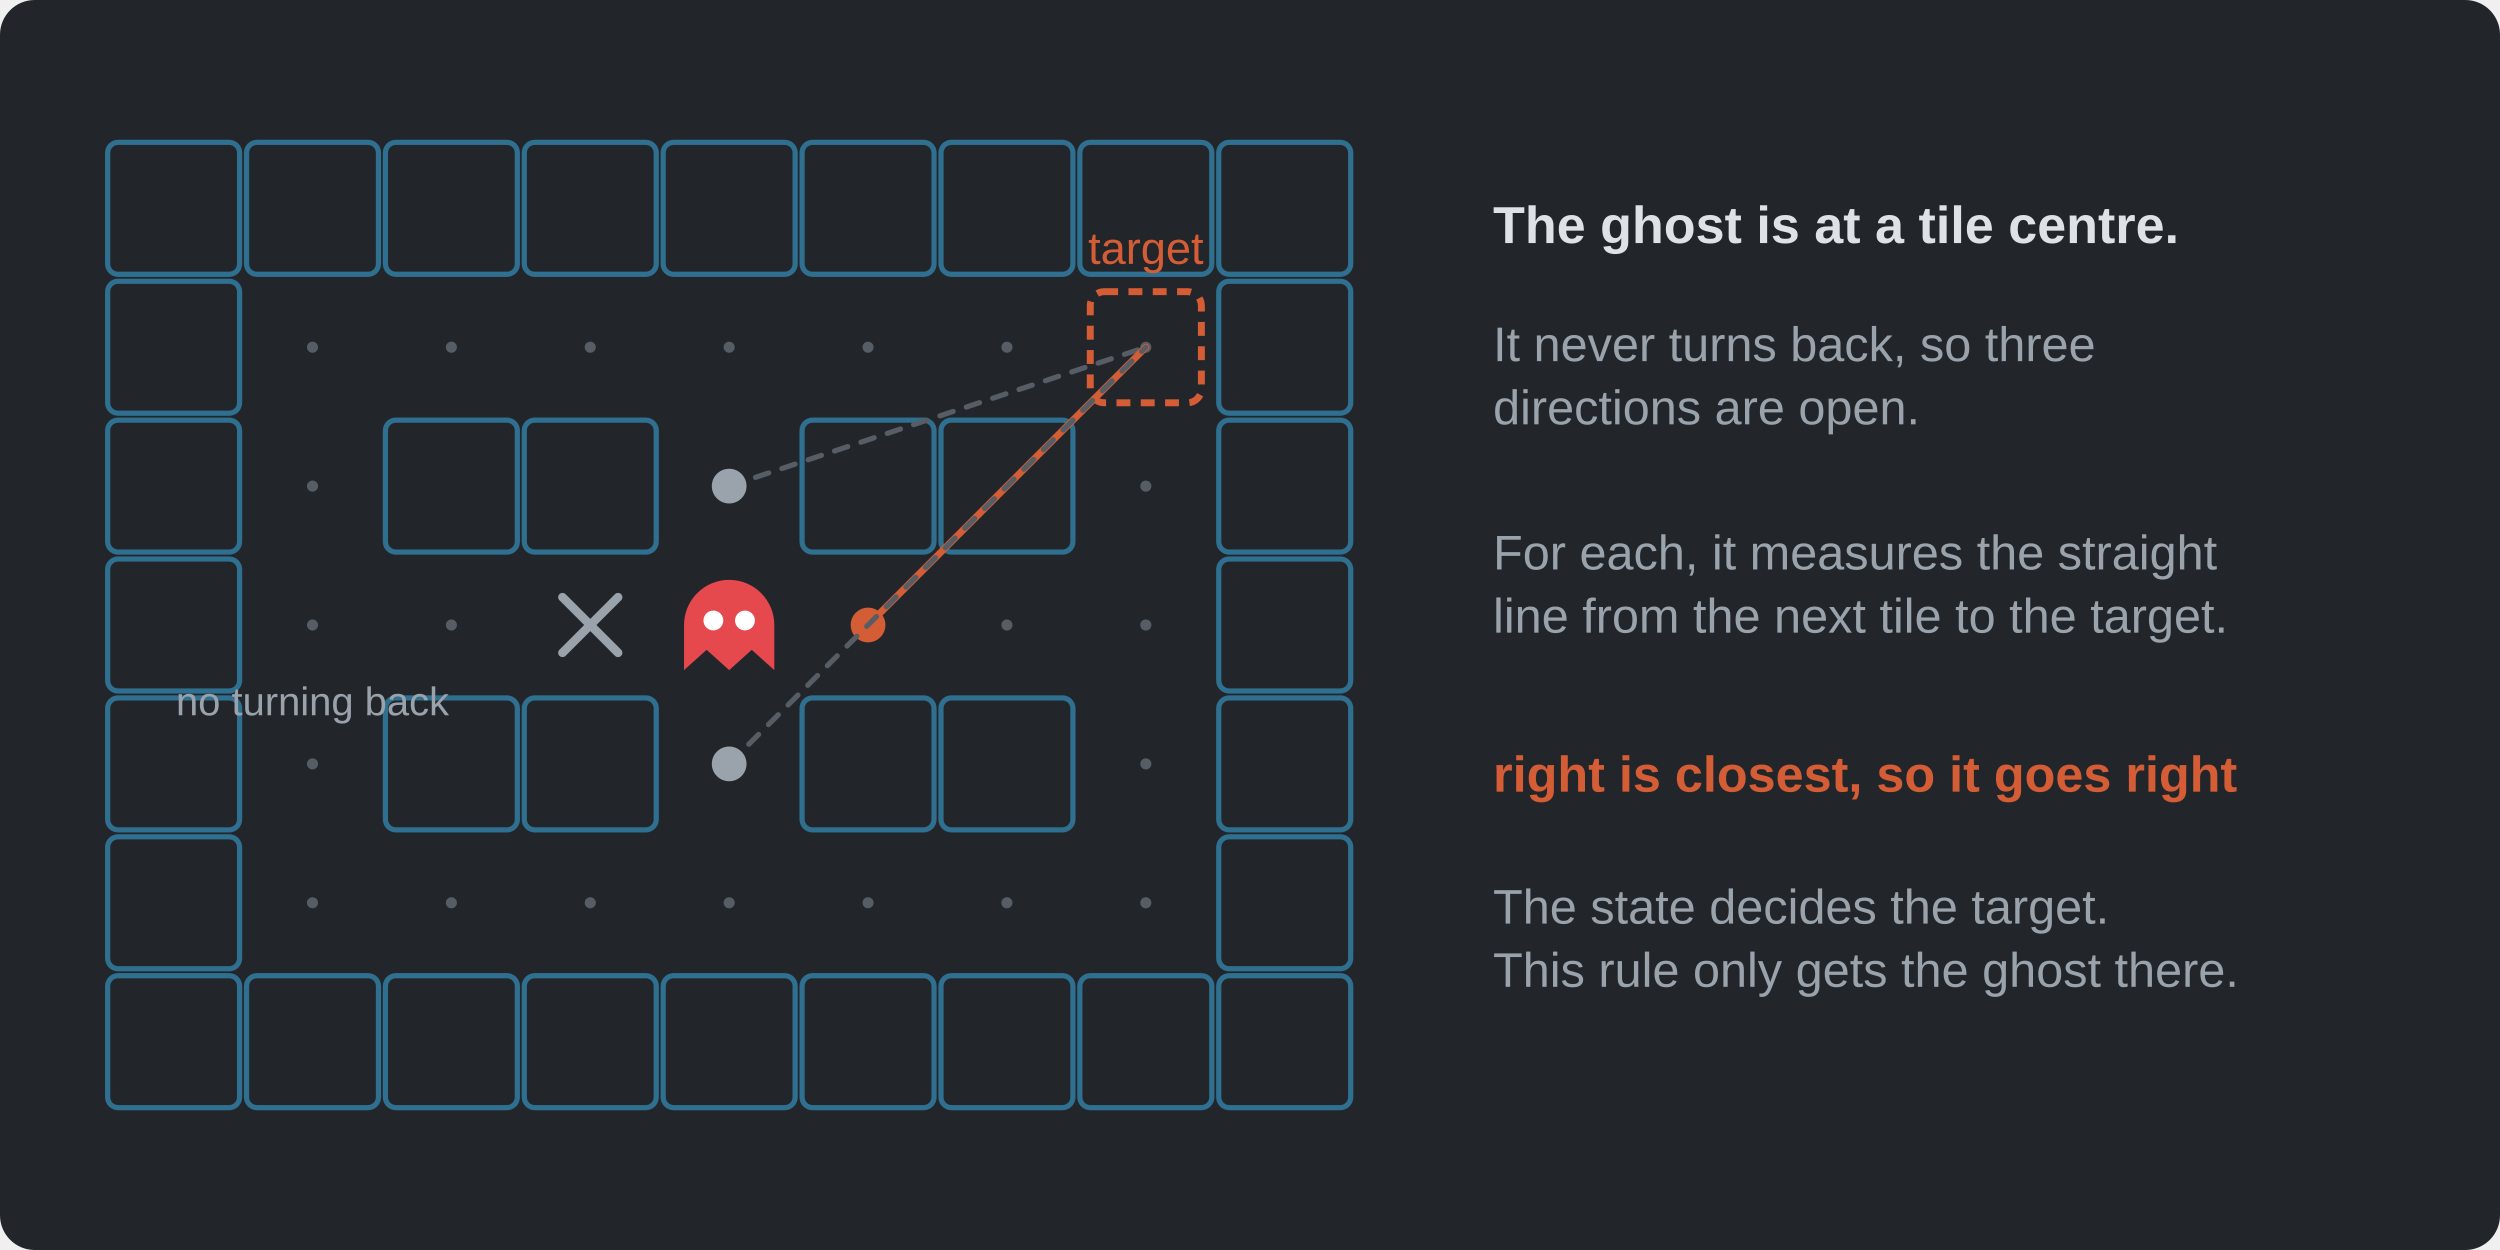
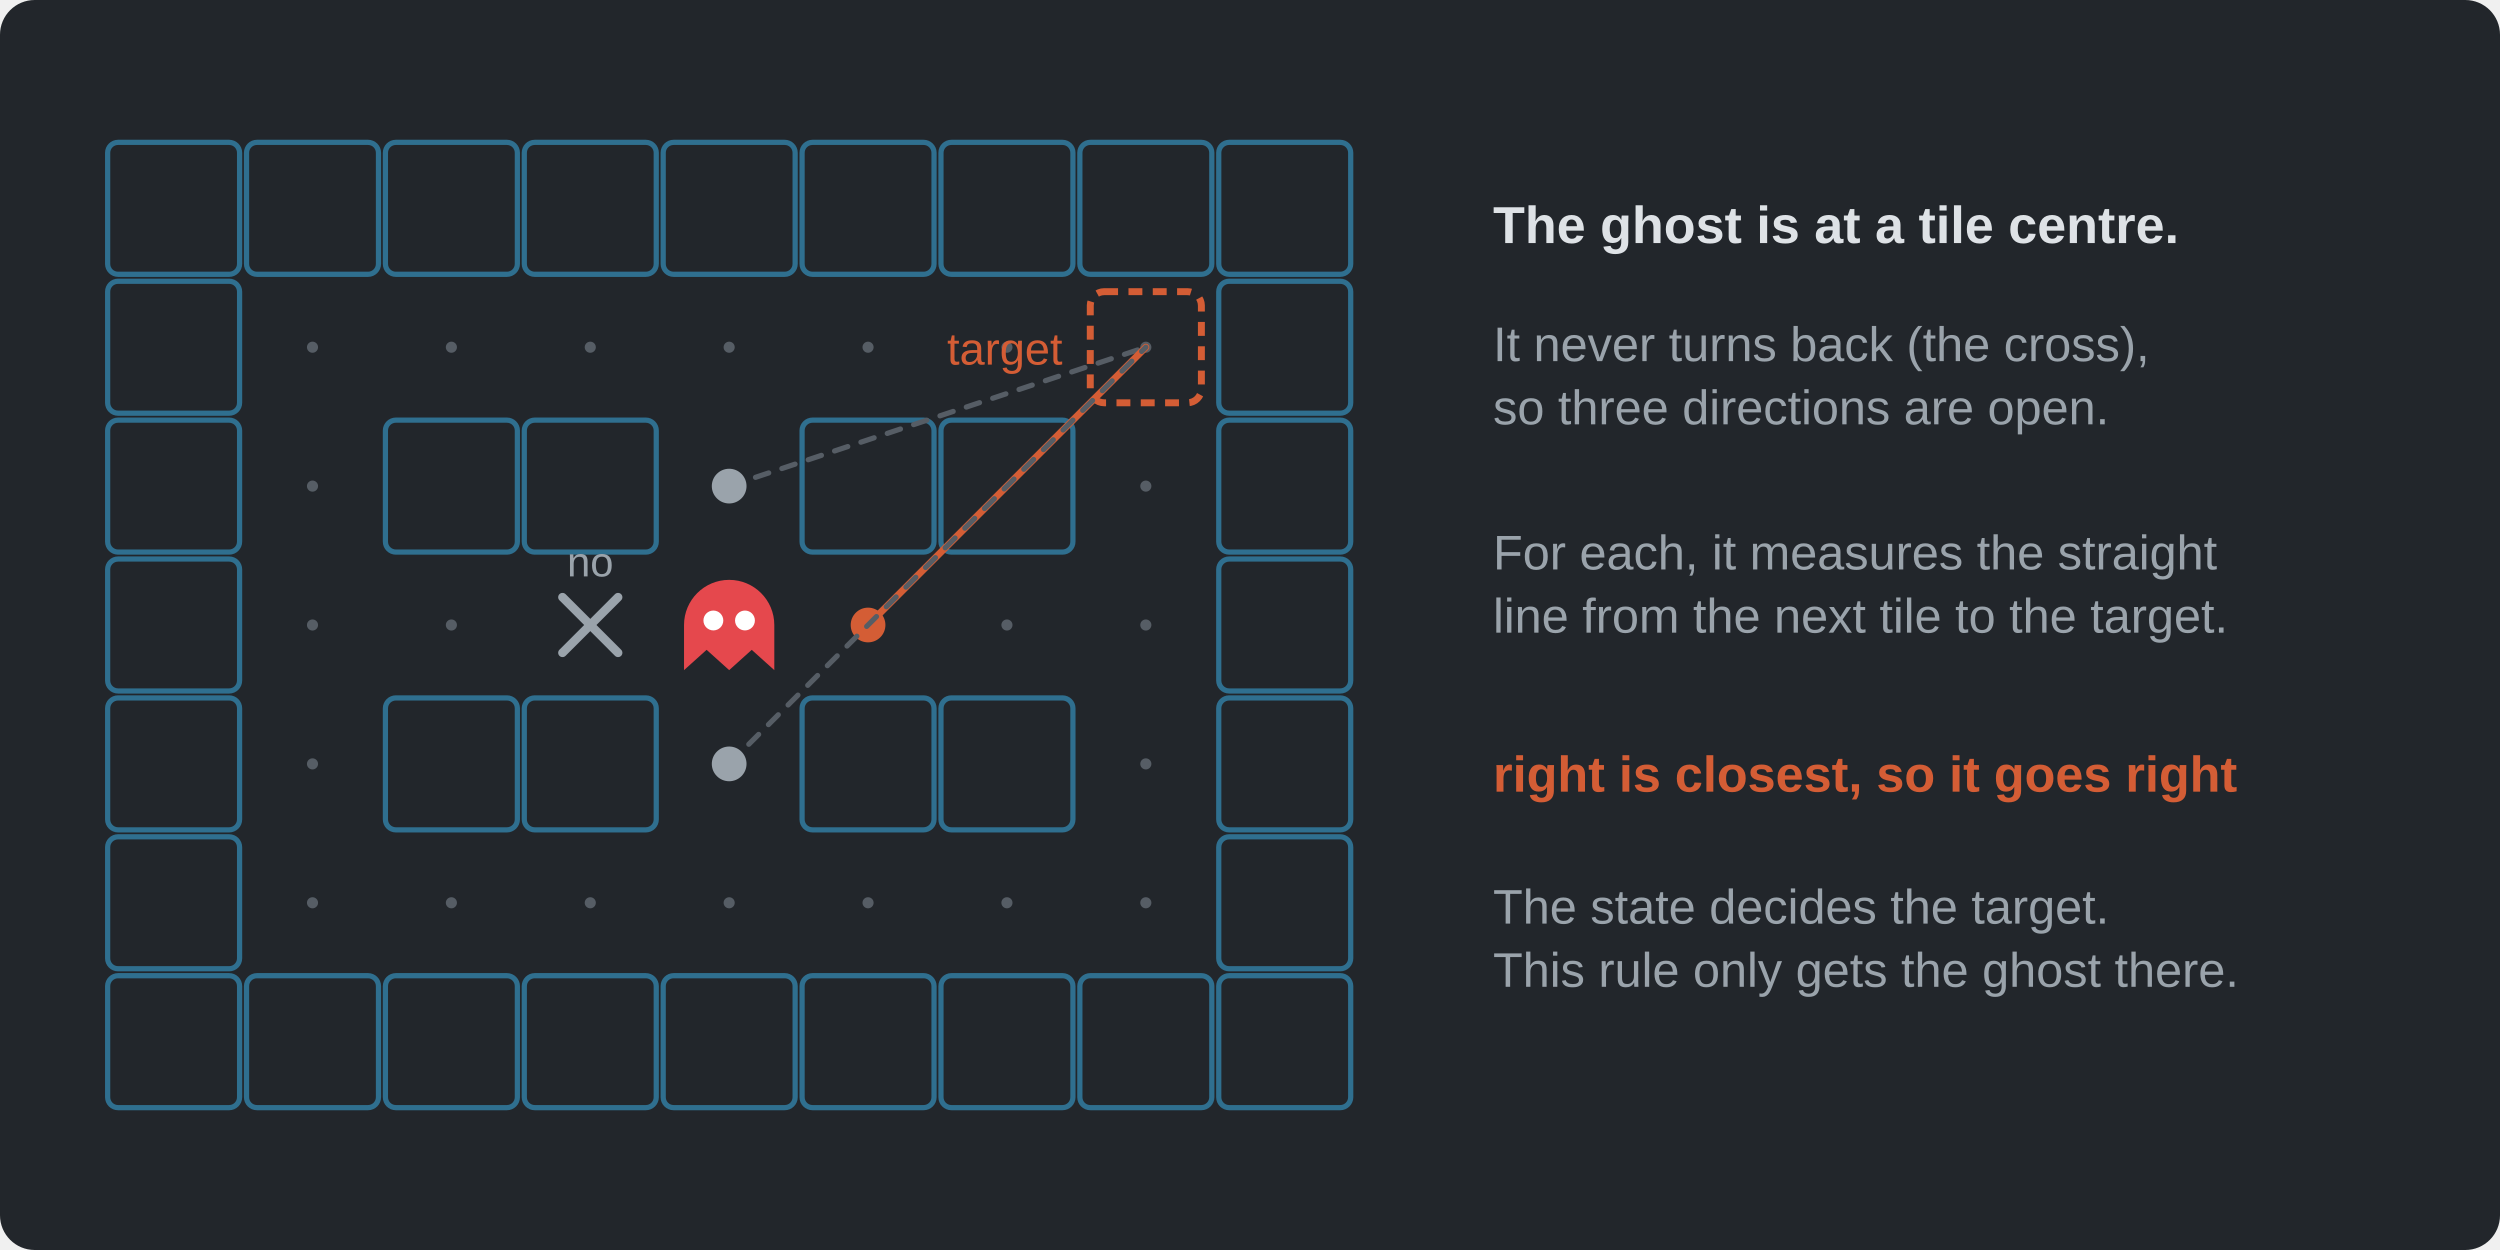
<svg xmlns="http://www.w3.org/2000/svg" viewBox="0 0 720 360" width="720" height="360" role="img">
  <rect width="720" height="360" rx="10" fill="#22262b" />
  <rect x="31" y="41" width="38" height="38" fill="none" rx="3" stroke="#2f6f8f" stroke-width="1.5" />
  <rect x="71" y="41" width="38" height="38" fill="none" rx="3" stroke="#2f6f8f" stroke-width="1.5" />
  <rect x="111" y="41" width="38" height="38" fill="none" rx="3" stroke="#2f6f8f" stroke-width="1.5" />
  <rect x="151" y="41" width="38" height="38" fill="none" rx="3" stroke="#2f6f8f" stroke-width="1.5" />
  <rect x="191" y="41" width="38" height="38" fill="none" rx="3" stroke="#2f6f8f" stroke-width="1.5" />
  <rect x="231" y="41" width="38" height="38" fill="none" rx="3" stroke="#2f6f8f" stroke-width="1.5" />
  <rect x="271" y="41" width="38" height="38" fill="none" rx="3" stroke="#2f6f8f" stroke-width="1.5" />
  <rect x="311" y="41" width="38" height="38" fill="none" rx="3" stroke="#2f6f8f" stroke-width="1.5" />
  <rect x="351" y="41" width="38" height="38" fill="none" rx="3" stroke="#2f6f8f" stroke-width="1.5" />
  <rect x="31" y="81" width="38" height="38" fill="none" rx="3" stroke="#2f6f8f" stroke-width="1.5" />
  <circle cx="90" cy="100" r="1.6" fill="#565d65" />
  <circle cx="130" cy="100" r="1.6" fill="#565d65" />
  <circle cx="170" cy="100" r="1.6" fill="#565d65" />
  <circle cx="210" cy="100" r="1.6" fill="#565d65" />
  <circle cx="250" cy="100" r="1.6" fill="#565d65" />
  <circle cx="290" cy="100" r="1.6" fill="#565d65" />
  <circle cx="330" cy="100" r="1.6" fill="#565d65" />
  <rect x="351" y="81" width="38" height="38" fill="none" rx="3" stroke="#2f6f8f" stroke-width="1.5" />
  <rect x="31" y="121" width="38" height="38" fill="none" rx="3" stroke="#2f6f8f" stroke-width="1.5" />
  <circle cx="90" cy="140" r="1.6" fill="#565d65" />
  <rect x="111" y="121" width="38" height="38" fill="none" rx="3" stroke="#2f6f8f" stroke-width="1.5" />
  <rect x="151" y="121" width="38" height="38" fill="none" rx="3" stroke="#2f6f8f" stroke-width="1.5" />
  <circle cx="210" cy="140" r="1.6" fill="#565d65" />
  <rect x="231" y="121" width="38" height="38" fill="none" rx="3" stroke="#2f6f8f" stroke-width="1.5" />
  <rect x="271" y="121" width="38" height="38" fill="none" rx="3" stroke="#2f6f8f" stroke-width="1.5" />
  <circle cx="330" cy="140" r="1.6" fill="#565d65" />
  <rect x="351" y="121" width="38" height="38" fill="none" rx="3" stroke="#2f6f8f" stroke-width="1.5" />
  <rect x="31" y="161" width="38" height="38" fill="none" rx="3" stroke="#2f6f8f" stroke-width="1.5" />
  <circle cx="90" cy="180" r="1.6" fill="#565d65" />
  <circle cx="130" cy="180" r="1.6" fill="#565d65" />
  <circle cx="170" cy="180" r="1.6" fill="#565d65" />
  <circle cx="210" cy="180" r="1.6" fill="#565d65" />
  <circle cx="250" cy="180" r="1.6" fill="#565d65" />
  <circle cx="290" cy="180" r="1.6" fill="#565d65" />
  <circle cx="330" cy="180" r="1.6" fill="#565d65" />
  <rect x="351" y="161" width="38" height="38" fill="none" rx="3" stroke="#2f6f8f" stroke-width="1.5" />
  <rect x="31" y="201" width="38" height="38" fill="none" rx="3" stroke="#2f6f8f" stroke-width="1.5" />
  <circle cx="90" cy="220" r="1.6" fill="#565d65" />
  <rect x="111" y="201" width="38" height="38" fill="none" rx="3" stroke="#2f6f8f" stroke-width="1.5" />
  <rect x="151" y="201" width="38" height="38" fill="none" rx="3" stroke="#2f6f8f" stroke-width="1.5" />
  <circle cx="210" cy="220" r="1.6" fill="#565d65" />
  <rect x="231" y="201" width="38" height="38" fill="none" rx="3" stroke="#2f6f8f" stroke-width="1.5" />
  <rect x="271" y="201" width="38" height="38" fill="none" rx="3" stroke="#2f6f8f" stroke-width="1.5" />
  <circle cx="330" cy="220" r="1.6" fill="#565d65" />
  <rect x="351" y="201" width="38" height="38" fill="none" rx="3" stroke="#2f6f8f" stroke-width="1.5" />
  <rect x="31" y="241" width="38" height="38" fill="none" rx="3" stroke="#2f6f8f" stroke-width="1.5" />
  <circle cx="90" cy="260" r="1.6" fill="#565d65" />
  <circle cx="130" cy="260" r="1.6" fill="#565d65" />
  <circle cx="170" cy="260" r="1.6" fill="#565d65" />
  <circle cx="210" cy="260" r="1.6" fill="#565d65" />
  <circle cx="250" cy="260" r="1.6" fill="#565d65" />
  <circle cx="290" cy="260" r="1.6" fill="#565d65" />
  <circle cx="330" cy="260" r="1.6" fill="#565d65" />
  <rect x="351" y="241" width="38" height="38" fill="none" rx="3" stroke="#2f6f8f" stroke-width="1.5" />
  <rect x="31" y="281" width="38" height="38" fill="none" rx="3" stroke="#2f6f8f" stroke-width="1.5" />
  <rect x="71" y="281" width="38" height="38" fill="none" rx="3" stroke="#2f6f8f" stroke-width="1.5" />
  <rect x="111" y="281" width="38" height="38" fill="none" rx="3" stroke="#2f6f8f" stroke-width="1.5" />
  <rect x="151" y="281" width="38" height="38" fill="none" rx="3" stroke="#2f6f8f" stroke-width="1.5" />
  <rect x="191" y="281" width="38" height="38" fill="none" rx="3" stroke="#2f6f8f" stroke-width="1.5" />
  <rect x="231" y="281" width="38" height="38" fill="none" rx="3" stroke="#2f6f8f" stroke-width="1.5" />
  <rect x="271" y="281" width="38" height="38" fill="none" rx="3" stroke="#2f6f8f" stroke-width="1.5" />
  <rect x="311" y="281" width="38" height="38" fill="none" rx="3" stroke="#2f6f8f" stroke-width="1.5" />
  <rect x="351" y="281" width="38" height="38" fill="none" rx="3" stroke="#2f6f8f" stroke-width="1.5" />
  <rect x="314" y="84" width="32" height="32" fill="none" rx="4" stroke="#d45d35" stroke-width="2" stroke-dasharray="4 3" />
-   <text x="330" y="76" font-family="'Segoe UI', system-ui, -apple-system, 'Helvetica Neue', Arial, sans-serif" font-size="13" fill="#d45d35" text-anchor="middle" font-weight="normal">target</text>
+   <text x="306" y="105" font-family="'Segoe UI', system-ui, -apple-system, 'Helvetica Neue', Arial, sans-serif" font-size="13" fill="#d45d35" text-anchor="end" font-weight="normal">target</text>
  <line x1="210" y1="140" x2="330" y2="100" stroke="#565d65" stroke-width="1.5" stroke-linecap="round" stroke-dasharray="4 4" />
  <circle cx="210" cy="140" r="5" fill="#9aa3ab" />
  <line x1="250" y1="180" x2="330" y2="100" stroke="#d45d35" stroke-width="2" stroke-linecap="round" />
  <circle cx="250" cy="180" r="5" fill="#d45d35" />
  <line x1="210" y1="220" x2="330" y2="100" stroke="#565d65" stroke-width="1.5" stroke-linecap="round" stroke-dasharray="4 4" />
  <circle cx="210" cy="220" r="5" fill="#9aa3ab" />
  <line x1="162" y1="172" x2="178" y2="188" stroke="#9aa3ab" stroke-width="2.5" stroke-linecap="round" />
  <line x1="162" y1="188" x2="178" y2="172" stroke="#9aa3ab" stroke-width="2.5" stroke-linecap="round" />
  <path d="M197 193 L197 180 A13 13 0 0 1 223 180 L223 193 L216.5 187.15 L210 193 L203.5 187.15 Z" stroke="#e5484d" stroke-width="0" fill="#e5484d" stroke-linecap="round" stroke-linejoin="round" />
  <circle cx="205.45" cy="178.7" r="2.86" fill="#ffffff" />
  <circle cx="214.55" cy="178.7" r="2.86" fill="#ffffff" />
-   <text x="90" y="206" font-family="'Segoe UI', system-ui, -apple-system, 'Helvetica Neue', Arial, sans-serif" font-size="11.5" fill="#9aa3ab" text-anchor="middle" font-weight="normal">no turning back</text>
+   <text x="170" y="166" font-family="'Segoe UI', system-ui, -apple-system, 'Helvetica Neue', Arial, sans-serif" font-size="12" fill="#9aa3ab" text-anchor="middle" font-weight="normal">no</text>
  <text x="430" y="70" font-family="'Segoe UI', system-ui, -apple-system, 'Helvetica Neue', Arial, sans-serif" font-size="15" fill="#dee2e6" text-anchor="start" font-weight="bold">The ghost is at a tile centre.</text>
-   <text x="430" y="104" font-family="'Segoe UI', system-ui, -apple-system, 'Helvetica Neue', Arial, sans-serif" font-size="14" fill="#9aa3ab" text-anchor="start" font-weight="normal">It never turns back, so three</text>
-   <text x="430" y="122.2" font-family="'Segoe UI', system-ui, -apple-system, 'Helvetica Neue', Arial, sans-serif" font-size="14" fill="#9aa3ab" text-anchor="start" font-weight="normal">directions are open.</text>
+   <text x="430" y="104" font-family="'Segoe UI', system-ui, -apple-system, 'Helvetica Neue', Arial, sans-serif" font-size="14" fill="#9aa3ab" text-anchor="start" font-weight="normal">It never turns back (the cross),</text>
+   <text x="430" y="122.2" font-family="'Segoe UI', system-ui, -apple-system, 'Helvetica Neue', Arial, sans-serif" font-size="14" fill="#9aa3ab" text-anchor="start" font-weight="normal">so three directions are open.</text>
  <text x="430" y="164" font-family="'Segoe UI', system-ui, -apple-system, 'Helvetica Neue', Arial, sans-serif" font-size="14" fill="#9aa3ab" text-anchor="start" font-weight="normal">For each, it measures the straight</text>
  <text x="430" y="182.2" font-family="'Segoe UI', system-ui, -apple-system, 'Helvetica Neue', Arial, sans-serif" font-size="14" fill="#9aa3ab" text-anchor="start" font-weight="normal">line from the next tile to the target.</text>
  <text x="430" y="228" font-family="'Segoe UI', system-ui, -apple-system, 'Helvetica Neue', Arial, sans-serif" font-size="14.5" fill="#d45d35" text-anchor="start" font-weight="bold">right is closest, so it goes right</text>
  <text x="430" y="266" font-family="'Segoe UI', system-ui, -apple-system, 'Helvetica Neue', Arial, sans-serif" font-size="14" fill="#9aa3ab" text-anchor="start" font-weight="normal">The state decides the target.</text>
  <text x="430" y="284.2" font-family="'Segoe UI', system-ui, -apple-system, 'Helvetica Neue', Arial, sans-serif" font-size="14" fill="#9aa3ab" text-anchor="start" font-weight="normal">This rule only gets the ghost there.</text>
</svg>
